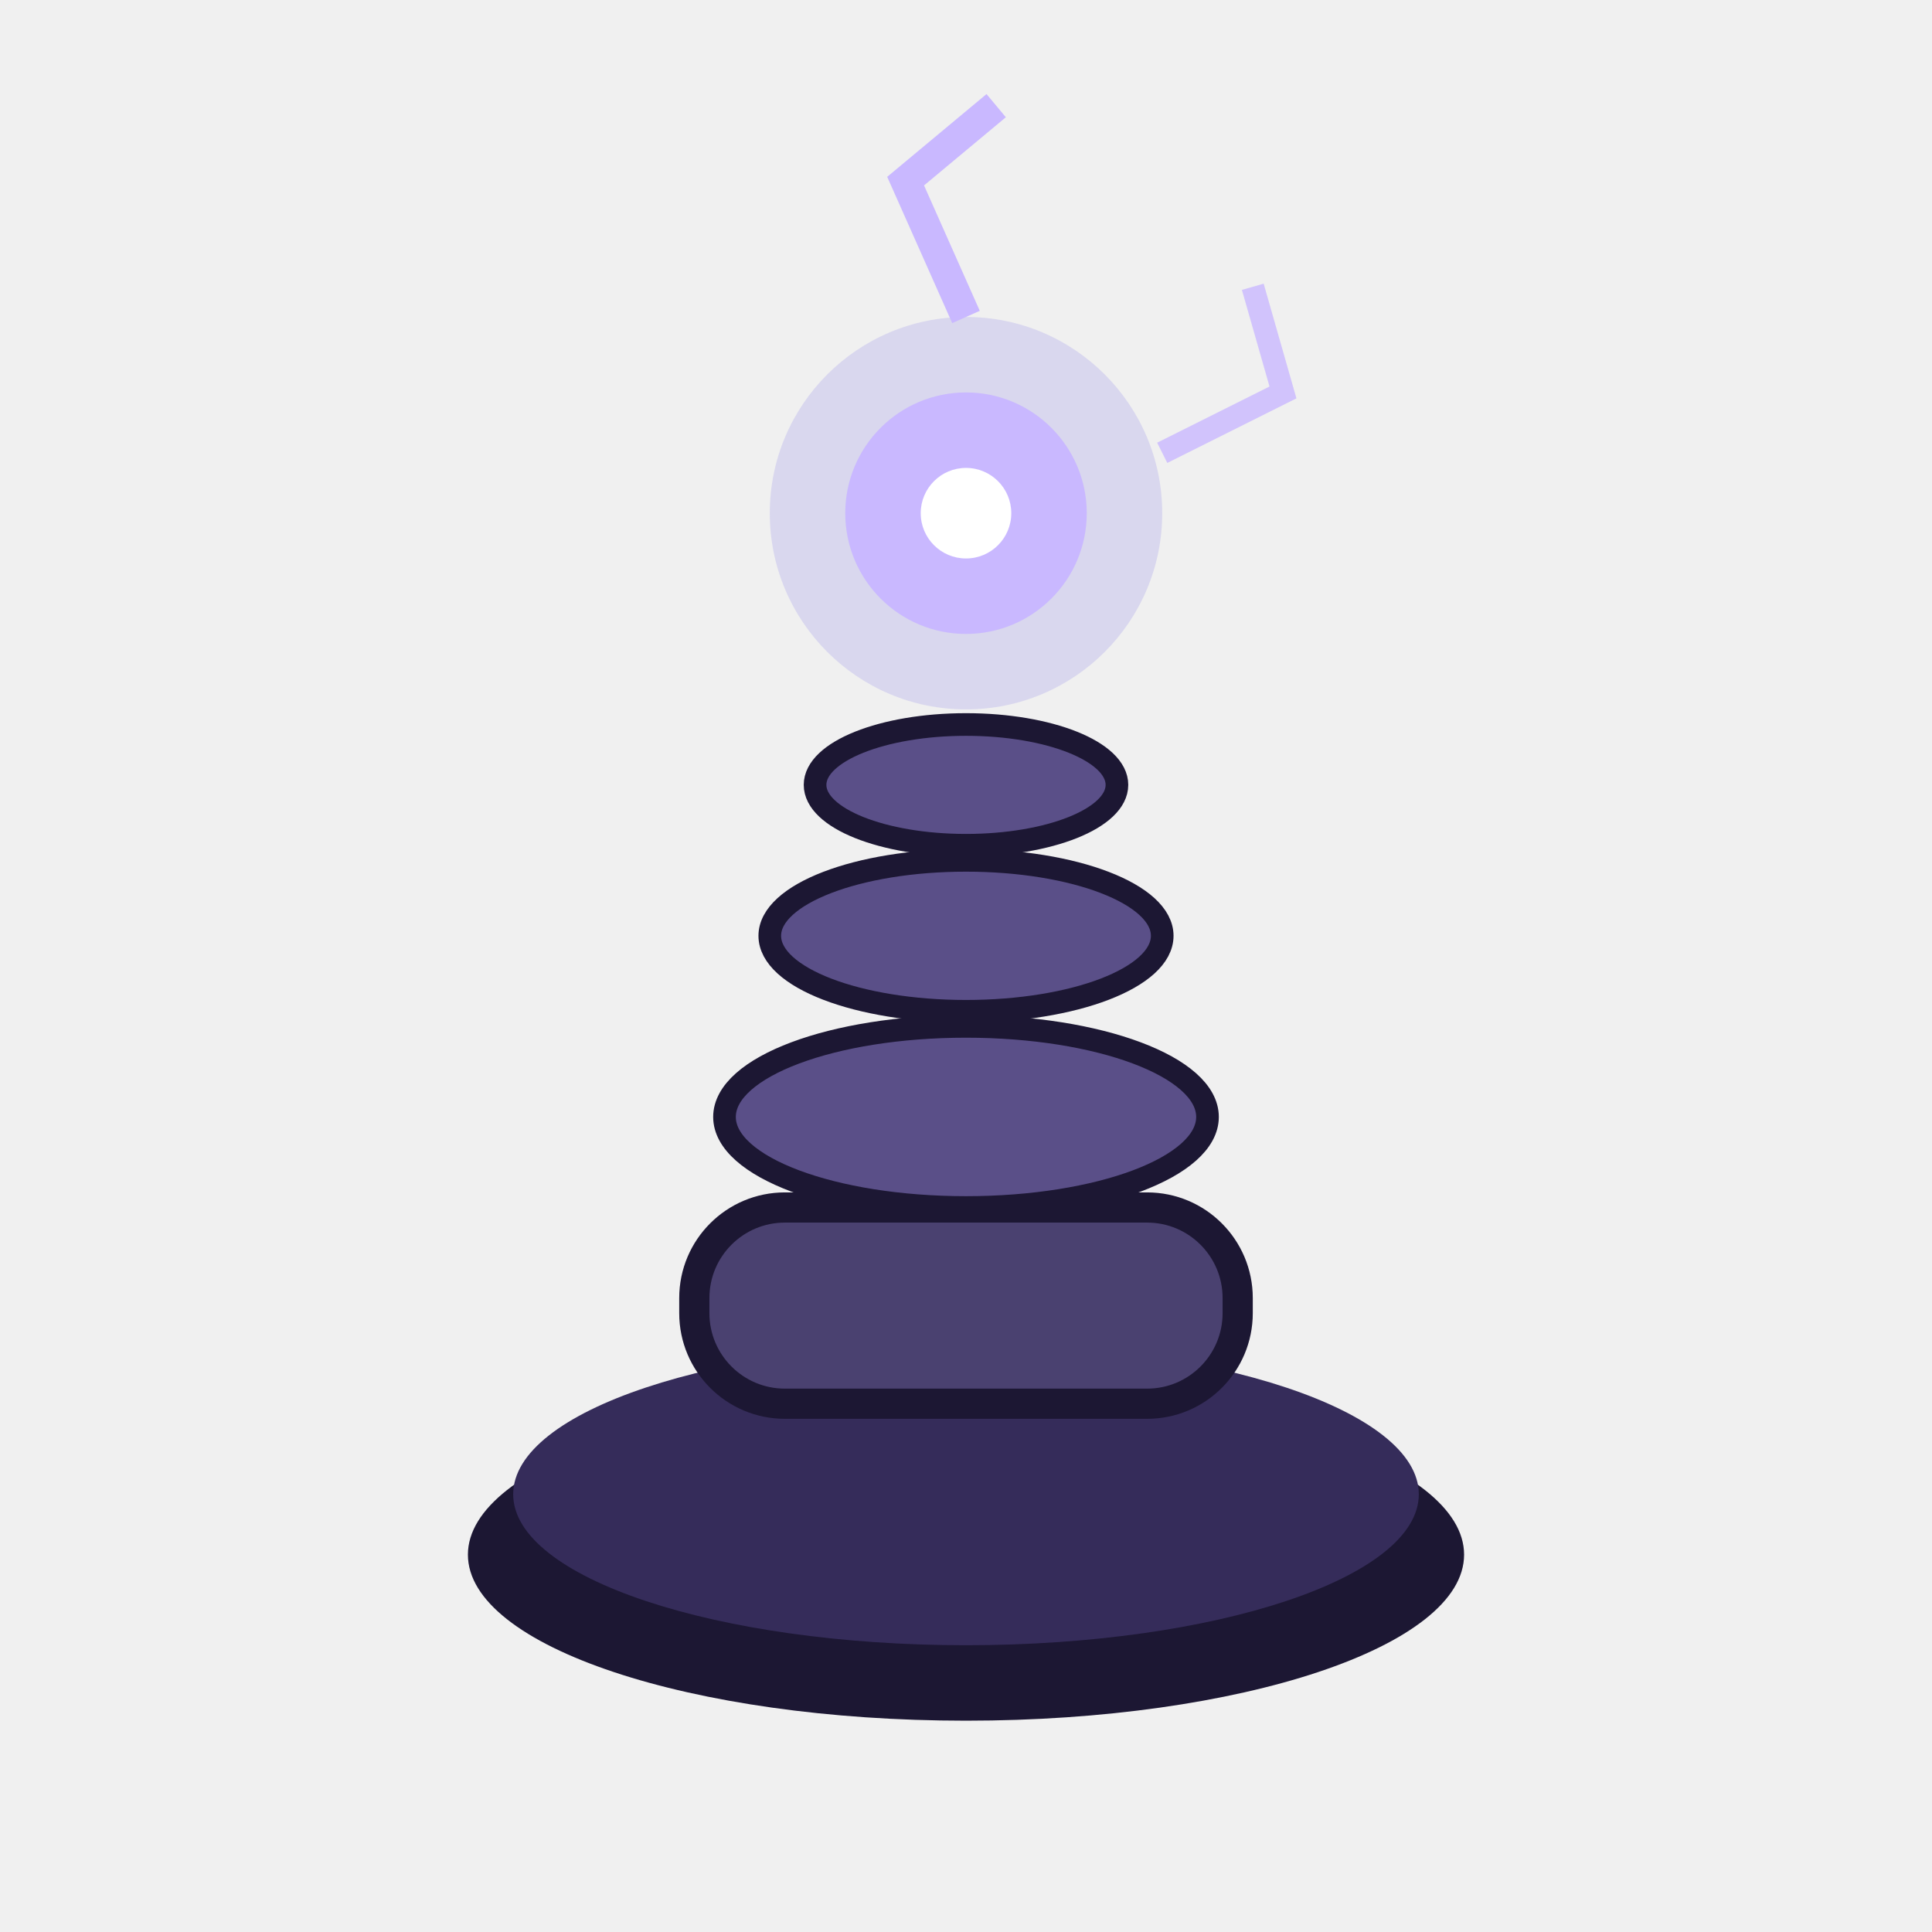
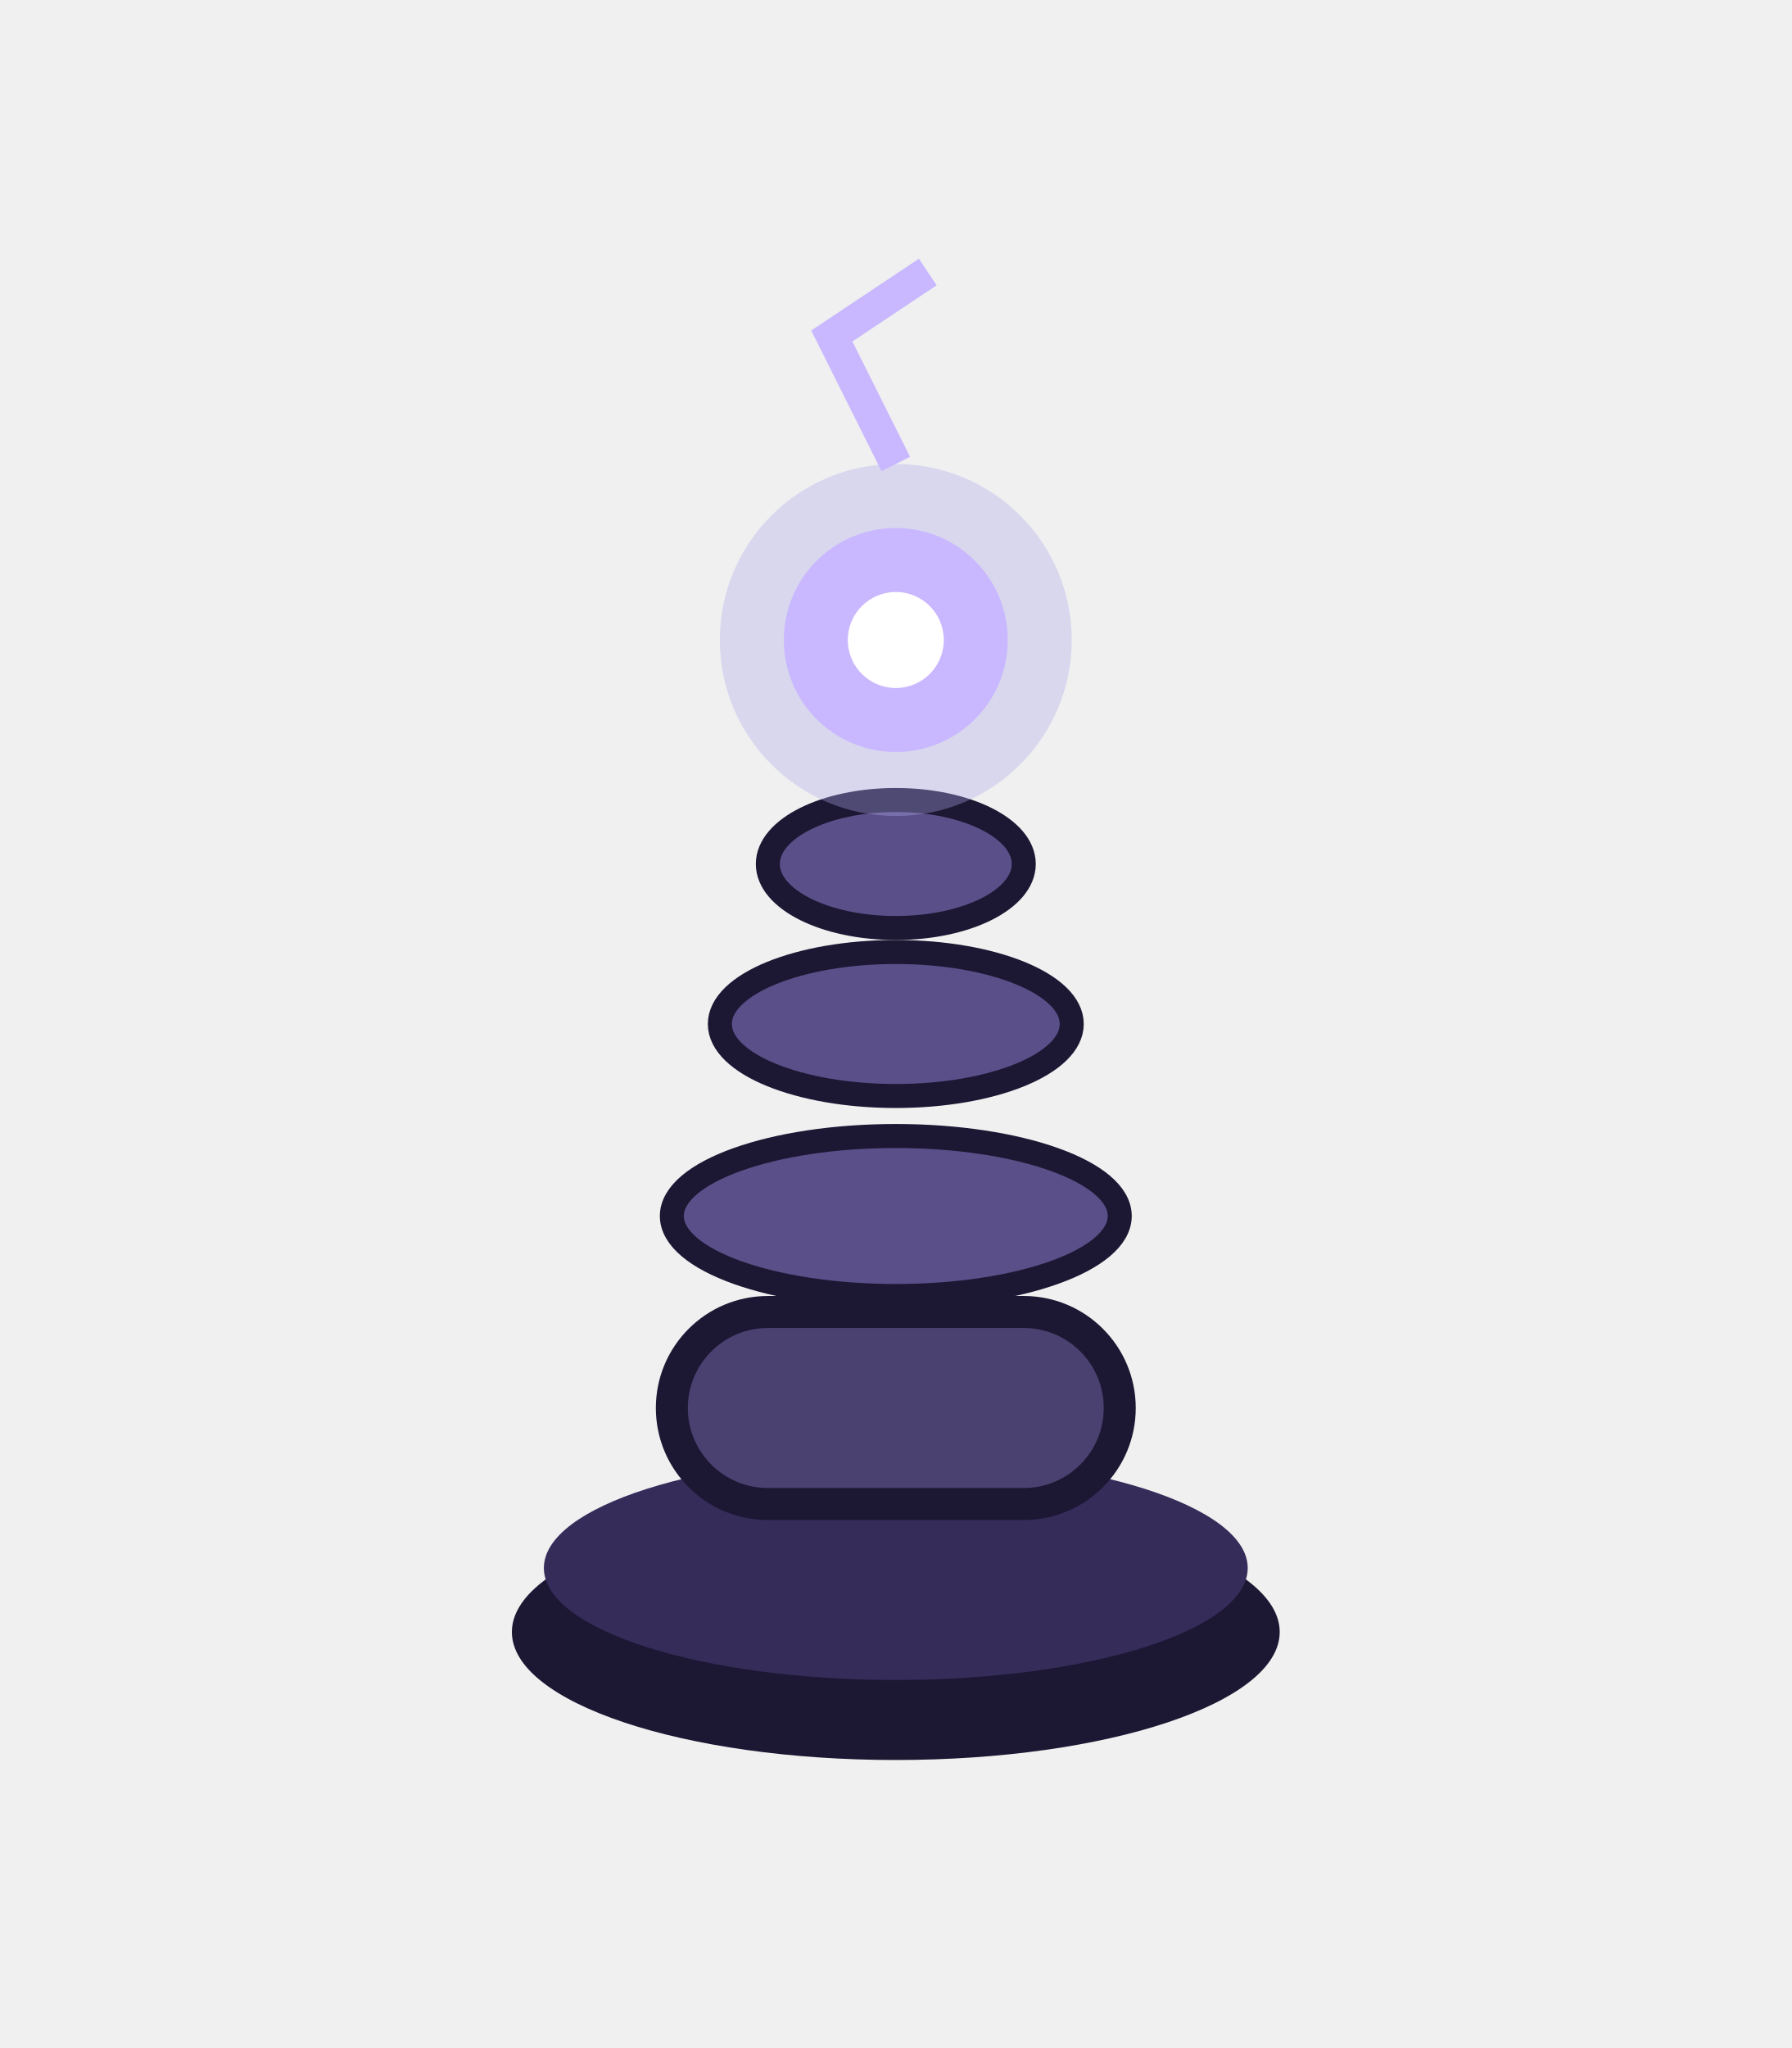
- <svg xmlns="http://www.w3.org/2000/svg" width="128" height="128" viewBox="0 0 128 128">
-   <ellipse cx="64" cy="103" rx="33" ry="11" fill="#1c1733" />
-   <ellipse cx="64" cy="99" rx="30" ry="10" fill="#352c5a" />
-   <rect x="46" y="80" width="36" height="13" rx="6" fill="#4a4170" stroke="#1c1733" stroke-width="2" />
-   <ellipse cx="64" cy="74" rx="16" ry="6" fill="#5a4f88" stroke="#1c1733" stroke-width="1.5" />
-   <ellipse cx="64" cy="62" rx="13" ry="5" fill="#5a4f88" stroke="#1c1733" stroke-width="1.5" />
-   <ellipse cx="64" cy="52" rx="10" ry="4" fill="#5a4f88" stroke="#1c1733" stroke-width="1.5" />
-   <circle cx="64" cy="34" r="13" fill="#AFA9EC" opacity="0.35" />
-   <circle cx="64" cy="34" r="8" fill="#c9b8ff" />
-   <circle cx="64" cy="34" r="3" fill="#ffffff" />
-   <path d="M64 21 L60 12 L66 7" fill="none" stroke="#c9b8ff" stroke-width="2" />
-   <path d="M77 30 L85 26 L83 19" fill="none" stroke="#c9b8ff" stroke-width="1.5" opacity="0.8" />
+ <svg xmlns="http://www.w3.org/2000/svg" width="112" height="128" viewBox="0 0 112 128">
+   <ellipse cx="56" cy="102" rx="24" ry="8" fill="#1c1733" />
+   <ellipse cx="56" cy="98" rx="22" ry="7" fill="#352c5a" />
+   <rect x="42" y="82" width="28" height="12" rx="6" fill="#4a4170" stroke="#1c1733" stroke-width="2" />
+   <ellipse cx="56" cy="76" rx="14" ry="5" fill="#5a4f88" stroke="#1c1733" stroke-width="1.5" />
+   <ellipse cx="56" cy="64" rx="11" ry="4.5" fill="#5a4f88" stroke="#1c1733" stroke-width="1.5" />
+   <ellipse cx="56" cy="54" rx="8" ry="4" fill="#5a4f88" stroke="#1c1733" stroke-width="1.5" />
+   <circle cx="56" cy="40" r="11" fill="#AFA9EC" opacity="0.35" />
+   <circle cx="56" cy="40" r="7" fill="#c9b8ff" />
+   <circle cx="56" cy="40" r="3" fill="#ffffff" />
+   <path d="M56 29 L52 21 L58 17" fill="none" stroke="#c9b8ff" stroke-width="2" />
</svg>
